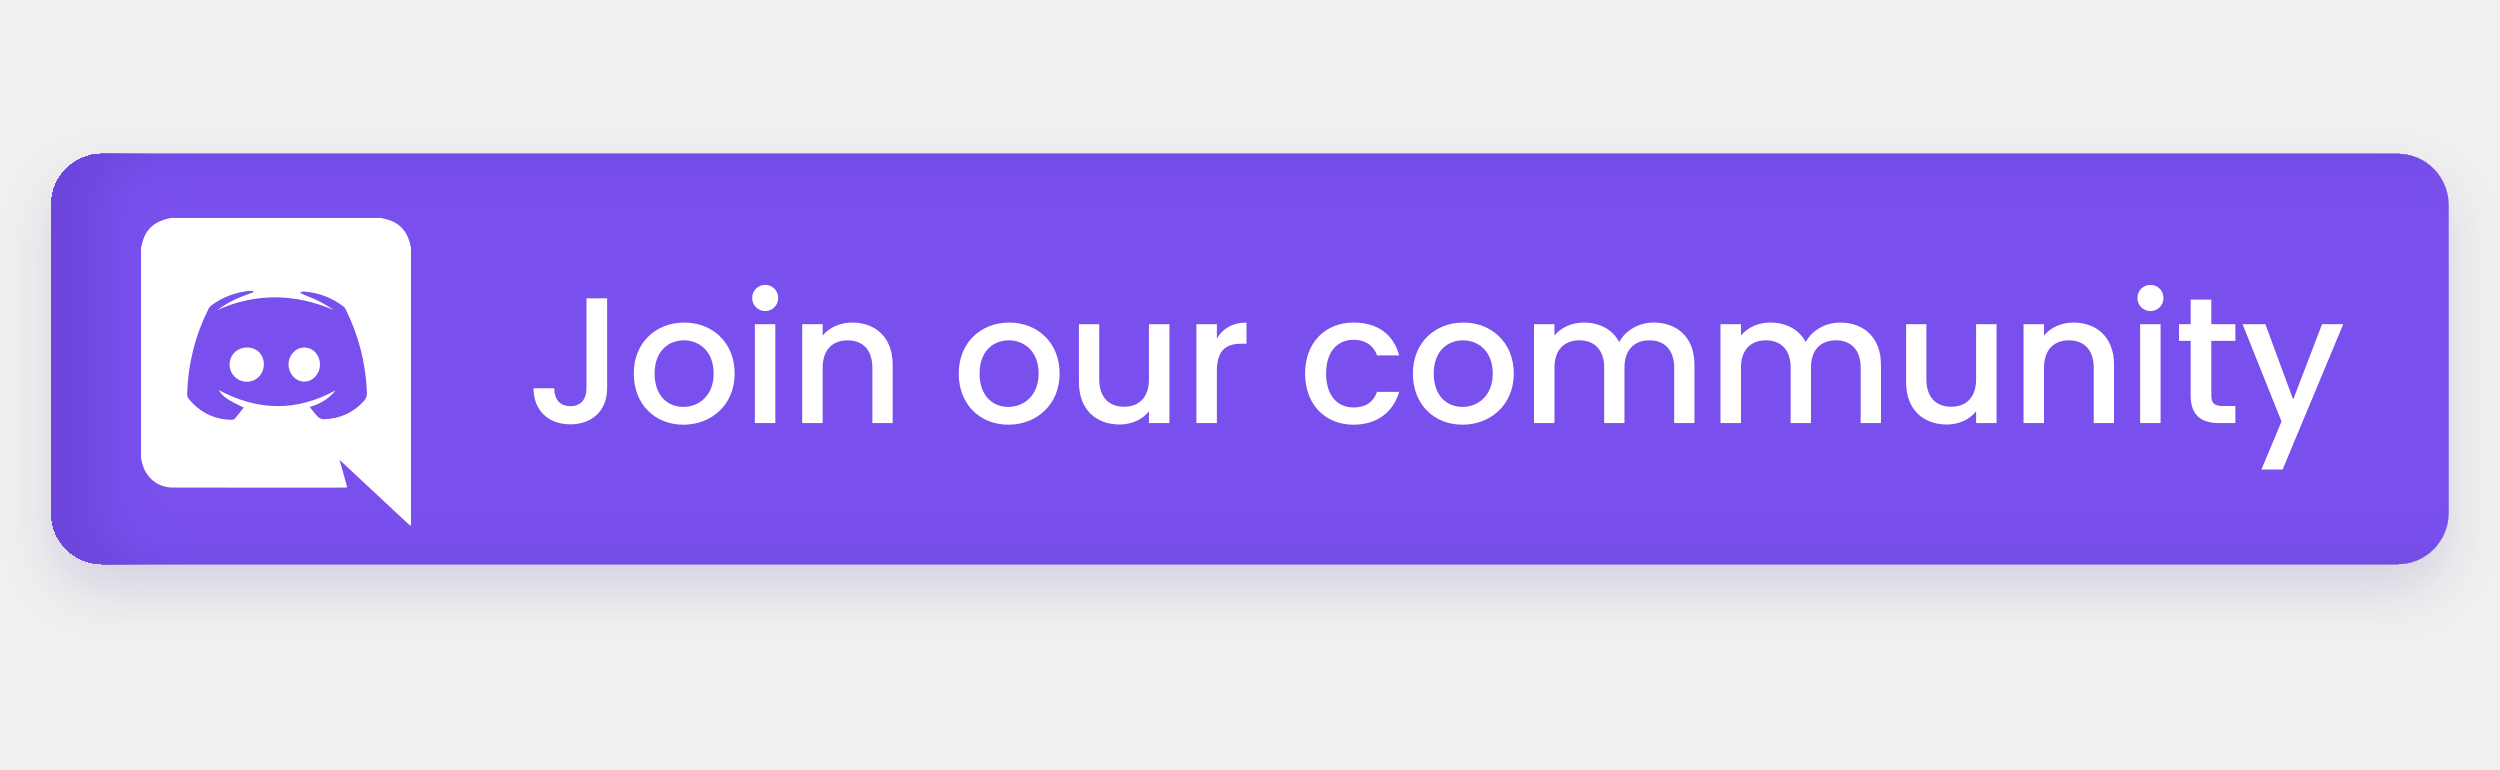
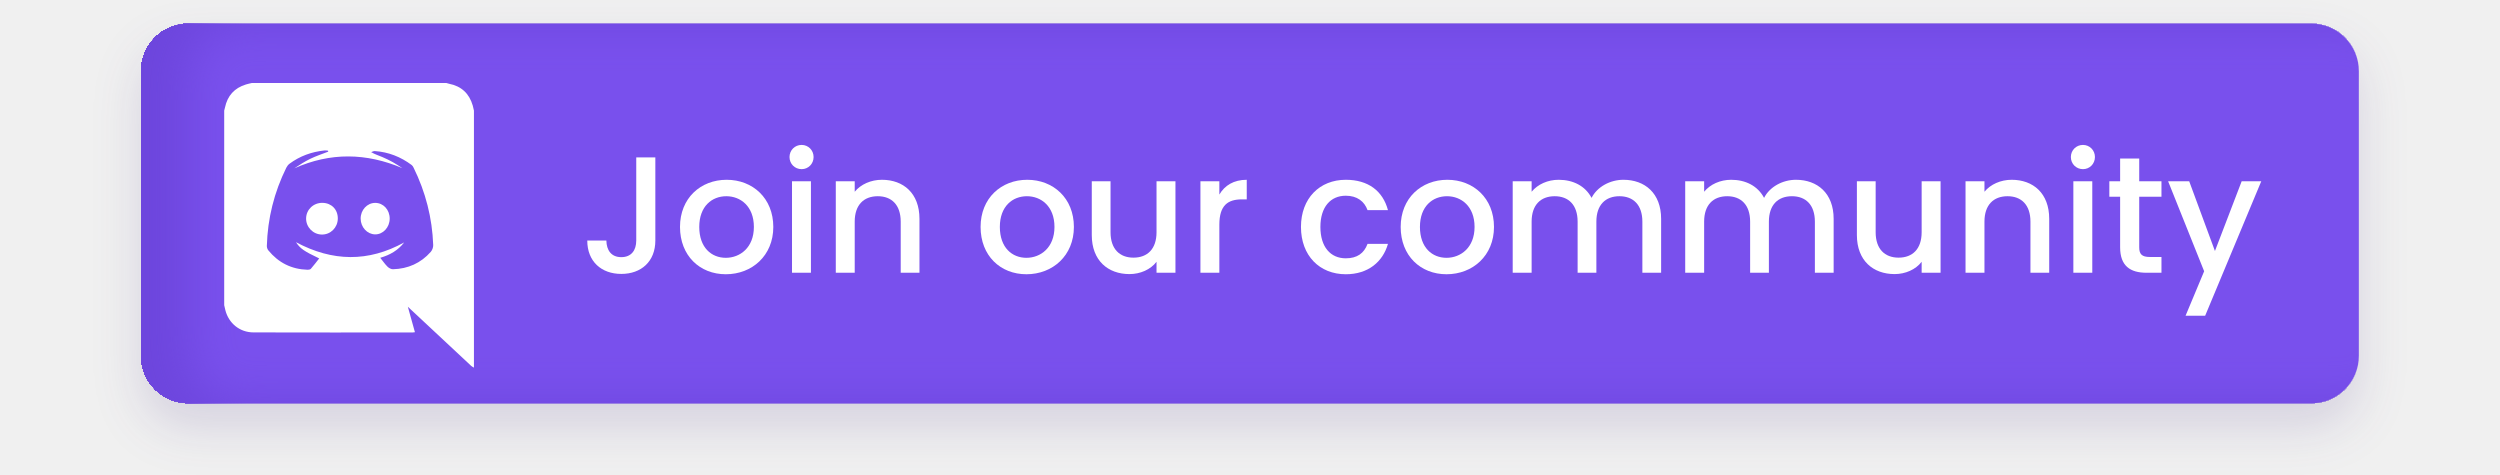
- <svg xmlns="http://www.w3.org/2000/svg" width="195" height="60" viewBox="0 0 195 40" fill="none">
+ <svg xmlns="http://www.w3.org/2000/svg" width="195" height="37" viewBox="0 0 195 40" fill="none">
  <g filter="url(#filter0_di)">
    <path d="M4 6C4 3.791 5.791 2 8 2L187 2C189.209 2 191 3.791 191 6V30C191 32.209 189.209 34 187 34H8C5.791 34 4 32.209 4 30V6Z" fill="#7950ED" />
  </g>
  <path d="M45.746 20.284C45.746 21.096 45.34 21.684 44.486 21.684C43.632 21.684 43.24 21.096 43.226 20.284H41.616C41.616 22.048 42.806 23.098 44.486 23.098C46.166 23.098 47.356 22.048 47.356 20.284V13.27H45.746V20.284Z" fill="white" />
  <path d="M57.303 19.136C57.303 16.714 55.567 15.16 53.369 15.16C51.171 15.16 49.435 16.714 49.435 19.136C49.435 21.558 51.101 23.126 53.299 23.126C55.511 23.126 57.303 21.558 57.303 19.136ZM51.059 19.136C51.059 17.386 52.137 16.546 53.341 16.546C54.531 16.546 55.665 17.386 55.665 19.136C55.665 20.886 54.489 21.74 53.299 21.74C52.095 21.74 51.059 20.886 51.059 19.136Z" fill="white" />
  <path d="M58.88 23H60.476V15.286H58.88V23ZM59.692 14.264C60.252 14.264 60.7 13.816 60.7 13.242C60.7 12.668 60.252 12.22 59.692 12.22C59.118 12.22 58.67 12.668 58.67 13.242C58.67 13.816 59.118 14.264 59.692 14.264Z" fill="white" />
  <path d="M68.046 23H69.628V18.45C69.628 16.294 68.27 15.16 66.464 15.16C65.54 15.16 64.686 15.538 64.168 16.168V15.286H62.572V23H64.168V18.688C64.168 17.274 64.938 16.546 66.114 16.546C67.276 16.546 68.046 17.274 68.046 18.688V23Z" fill="white" />
  <path d="M82.65 19.136C82.65 16.714 80.914 15.16 78.716 15.16C76.518 15.16 74.782 16.714 74.782 19.136C74.782 21.558 76.448 23.126 78.646 23.126C80.858 23.126 82.65 21.558 82.65 19.136ZM76.406 19.136C76.406 17.386 77.484 16.546 78.688 16.546C79.878 16.546 81.012 17.386 81.012 19.136C81.012 20.886 79.836 21.74 78.646 21.74C77.442 21.74 76.406 20.886 76.406 19.136Z" fill="white" />
  <path d="M91.214 15.286H89.618V19.584C89.618 20.998 88.848 21.726 87.672 21.726C86.51 21.726 85.74 20.998 85.74 19.584V15.286H84.158V19.822C84.158 21.978 85.53 23.112 87.336 23.112C88.246 23.112 89.114 22.734 89.618 22.076V23H91.214V15.286Z" fill="white" />
  <path d="M94.916 18.94C94.916 17.302 95.644 16.812 96.82 16.812H97.226V15.16C96.134 15.16 95.364 15.636 94.916 16.406V15.286H93.32V23H94.916V18.94Z" fill="white" />
  <path d="M101.798 19.136C101.798 21.558 103.366 23.126 105.578 23.126C107.468 23.126 108.7 22.076 109.134 20.564H107.412C107.118 21.362 106.53 21.782 105.578 21.782C104.29 21.782 103.436 20.83 103.436 19.136C103.436 17.456 104.29 16.504 105.578 16.504C106.53 16.504 107.146 16.98 107.412 17.722H109.134C108.7 16.098 107.468 15.16 105.578 15.16C103.366 15.16 101.798 16.728 101.798 19.136Z" fill="white" />
  <path d="M118.074 19.136C118.074 16.714 116.338 15.16 114.14 15.16C111.942 15.16 110.206 16.714 110.206 19.136C110.206 21.558 111.872 23.126 114.07 23.126C116.282 23.126 118.074 21.558 118.074 19.136ZM111.83 19.136C111.83 17.386 112.908 16.546 114.112 16.546C115.302 16.546 116.436 17.386 116.436 19.136C116.436 20.886 115.26 21.74 114.07 21.74C112.866 21.74 111.83 20.886 111.83 19.136Z" fill="white" />
  <path d="M130.586 23H132.168V18.45C132.168 16.294 130.796 15.16 128.99 15.16C127.87 15.16 126.778 15.748 126.302 16.686C125.77 15.678 124.748 15.16 123.53 15.16C122.606 15.16 121.766 15.538 121.248 16.168V15.286H119.652V23H121.248V18.688C121.248 17.274 122.018 16.546 123.194 16.546C124.356 16.546 125.126 17.274 125.126 18.688V23H126.708V18.688C126.708 17.274 127.478 16.546 128.654 16.546C129.816 16.546 130.586 17.274 130.586 18.688V23Z" fill="white" />
  <path d="M145.133 23H146.715V18.45C146.715 16.294 145.343 15.16 143.537 15.16C142.417 15.16 141.325 15.748 140.849 16.686C140.317 15.678 139.295 15.16 138.077 15.16C137.153 15.16 136.313 15.538 135.795 16.168V15.286H134.199V23H135.795V18.688C135.795 17.274 136.565 16.546 137.741 16.546C138.903 16.546 139.673 17.274 139.673 18.688V23H141.255V18.688C141.255 17.274 142.025 16.546 143.201 16.546C144.363 16.546 145.133 17.274 145.133 18.688V23Z" fill="white" />
  <path d="M155.732 15.286H154.136V19.584C154.136 20.998 153.366 21.726 152.19 21.726C151.028 21.726 150.258 20.998 150.258 19.584V15.286H148.676V19.822C148.676 21.978 150.048 23.112 151.854 23.112C152.764 23.112 153.632 22.734 154.136 22.076V23H155.732V15.286Z" fill="white" />
  <path d="M163.311 23H164.893V18.45C164.893 16.294 163.535 15.16 161.729 15.16C160.805 15.16 159.951 15.538 159.433 16.168V15.286H157.837V23H159.433V18.688C159.433 17.274 160.203 16.546 161.379 16.546C162.541 16.546 163.311 17.274 163.311 18.688V23Z" fill="white" />
  <path d="M166.929 23H168.525V15.286H166.929V23ZM167.741 14.264C168.301 14.264 168.749 13.816 168.749 13.242C168.749 12.668 168.301 12.22 167.741 12.22C167.167 12.22 166.719 12.668 166.719 13.242C166.719 13.816 167.167 14.264 167.741 14.264Z" fill="white" />
  <path d="M170.873 20.858C170.873 22.426 171.727 23 173.099 23H174.359V21.67H173.379C172.707 21.67 172.483 21.432 172.483 20.858V16.588H174.359V15.286H172.483V13.368H170.873V15.286H169.963V16.588H170.873V20.858Z" fill="white" />
  <path d="M178.868 21.166L176.698 15.286H174.92L177.958 22.874L176.39 26.626H178.042L182.774 15.286H181.122L178.868 21.166Z" fill="white" />
  <path d="M11 25.735C11 20.265 11 14.795 11 9.325C11.022 9.239 11.048 9.153 11.066 9.066C11.275 8.072 11.862 7.42 12.836 7.122C12.996 7.072 13.161 7.04 13.325 7C18.795 7 24.265 7 29.735 7C29.81 7.021 29.884 7.047 29.96 7.062C31.003 7.266 31.663 7.886 31.959 8.901C31.999 9.041 32.026 9.184 32.059 9.325C32.059 16.55 32.059 23.775 32.059 31C31.982 30.953 31.895 30.916 31.83 30.856C30.14 29.28 28.452 27.702 26.763 26.124C26.694 26.059 26.624 25.995 26.485 25.864C26.7 26.639 26.89 27.319 27.083 28.013C26.986 28.025 26.941 28.035 26.896 28.035C22.419 28.036 17.943 28.045 13.466 28.03C12.307 28.026 11.381 27.258 11.1 26.163C11.064 26.02 11.034 25.877 11 25.735ZM24.157 21.739C24.385 22.023 24.559 22.278 24.776 22.492C24.89 22.604 25.078 22.707 25.23 22.703C26.498 22.669 27.577 22.191 28.42 21.236C28.546 21.094 28.631 20.855 28.624 20.665C28.541 18.371 27.984 16.193 26.967 14.133C26.928 14.054 26.878 13.967 26.81 13.917C25.886 13.225 24.852 12.817 23.696 12.739C23.597 12.732 23.493 12.797 23.392 12.829C23.717 13.017 24.031 13.115 24.332 13.242C24.636 13.37 24.933 13.515 25.221 13.675C25.497 13.828 25.758 14.01 26.026 14.179C22.976 12.884 19.955 12.835 16.918 14.194C17.363 13.897 17.809 13.606 18.286 13.378C18.765 13.149 19.274 12.983 19.77 12.789C19.766 12.761 19.762 12.732 19.757 12.704C19.653 12.698 19.547 12.678 19.444 12.689C18.369 12.802 17.385 13.159 16.512 13.803C16.399 13.886 16.302 14.011 16.239 14.138C15.21 16.218 14.662 18.42 14.596 20.74C14.592 20.863 14.642 21.013 14.719 21.108C15.574 22.154 16.679 22.709 18.034 22.747C18.127 22.75 18.255 22.726 18.309 22.664C18.553 22.385 18.776 22.088 19.011 21.791C17.712 21.169 17.418 20.969 17.052 20.422C20.133 22.07 23.155 22.113 26.174 20.443C25.662 21.108 24.985 21.5 24.157 21.739Z" fill="white" />
  <path d="M20.58 18.44C20.57 19.193 19.967 19.79 19.229 19.778C18.488 19.766 17.892 19.146 17.907 18.405C17.923 17.664 18.533 17.091 19.293 17.105C20.057 17.119 20.589 17.671 20.58 18.44Z" fill="white" />
  <path d="M24.955 18.439C24.952 19.175 24.392 19.777 23.719 19.764C23.057 19.751 22.513 19.158 22.506 18.441C22.499 17.709 23.053 17.108 23.735 17.108C24.424 17.108 24.958 17.691 24.955 18.439Z" fill="white" />
  <defs>
    <filter id="filter0_di" x="0" y="0" width="195" height="40" filterUnits="userSpaceOnUse" color-interpolation-filters="sRGB">
      <feFlood flood-opacity="0" result="BackgroundImageFix" />
      <feColorMatrix in="SourceAlpha" type="matrix" values="0 0 0 0 0 0 0 0 0 0 0 0 0 0 0 0 0 0 127 0" />
      <feOffset dy="2" />
      <feGaussianBlur stdDeviation="2" />
      <feColorMatrix type="matrix" values="0 0 0 0 0.256 0 0 0 0 0.164 0 0 0 0 0.516 0 0 0 0.15 0" />
      <feBlend mode="normal" in2="BackgroundImageFix" result="effect1_dropShadow" />
      <feBlend mode="normal" in="SourceGraphic" in2="effect1_dropShadow" result="shape" />
      <feColorMatrix in="SourceAlpha" type="matrix" values="0 0 0 0 0 0 0 0 0 0 0 0 0 0 0 0 0 0 127 0" result="hardAlpha" />
      <feOffset dx="4" />
      <feGaussianBlur stdDeviation="2" />
      <feComposite in2="hardAlpha" operator="arithmetic" k2="-1" k3="1" />
      <feColorMatrix type="matrix" values="0 0 0 0 0.427 0 0 0 0 0.272 0 0 0 0 0.866 0 0 0 1 0" />
      <feBlend mode="normal" in2="shape" result="effect2_innerShadow" />
    </filter>
  </defs>
</svg>
